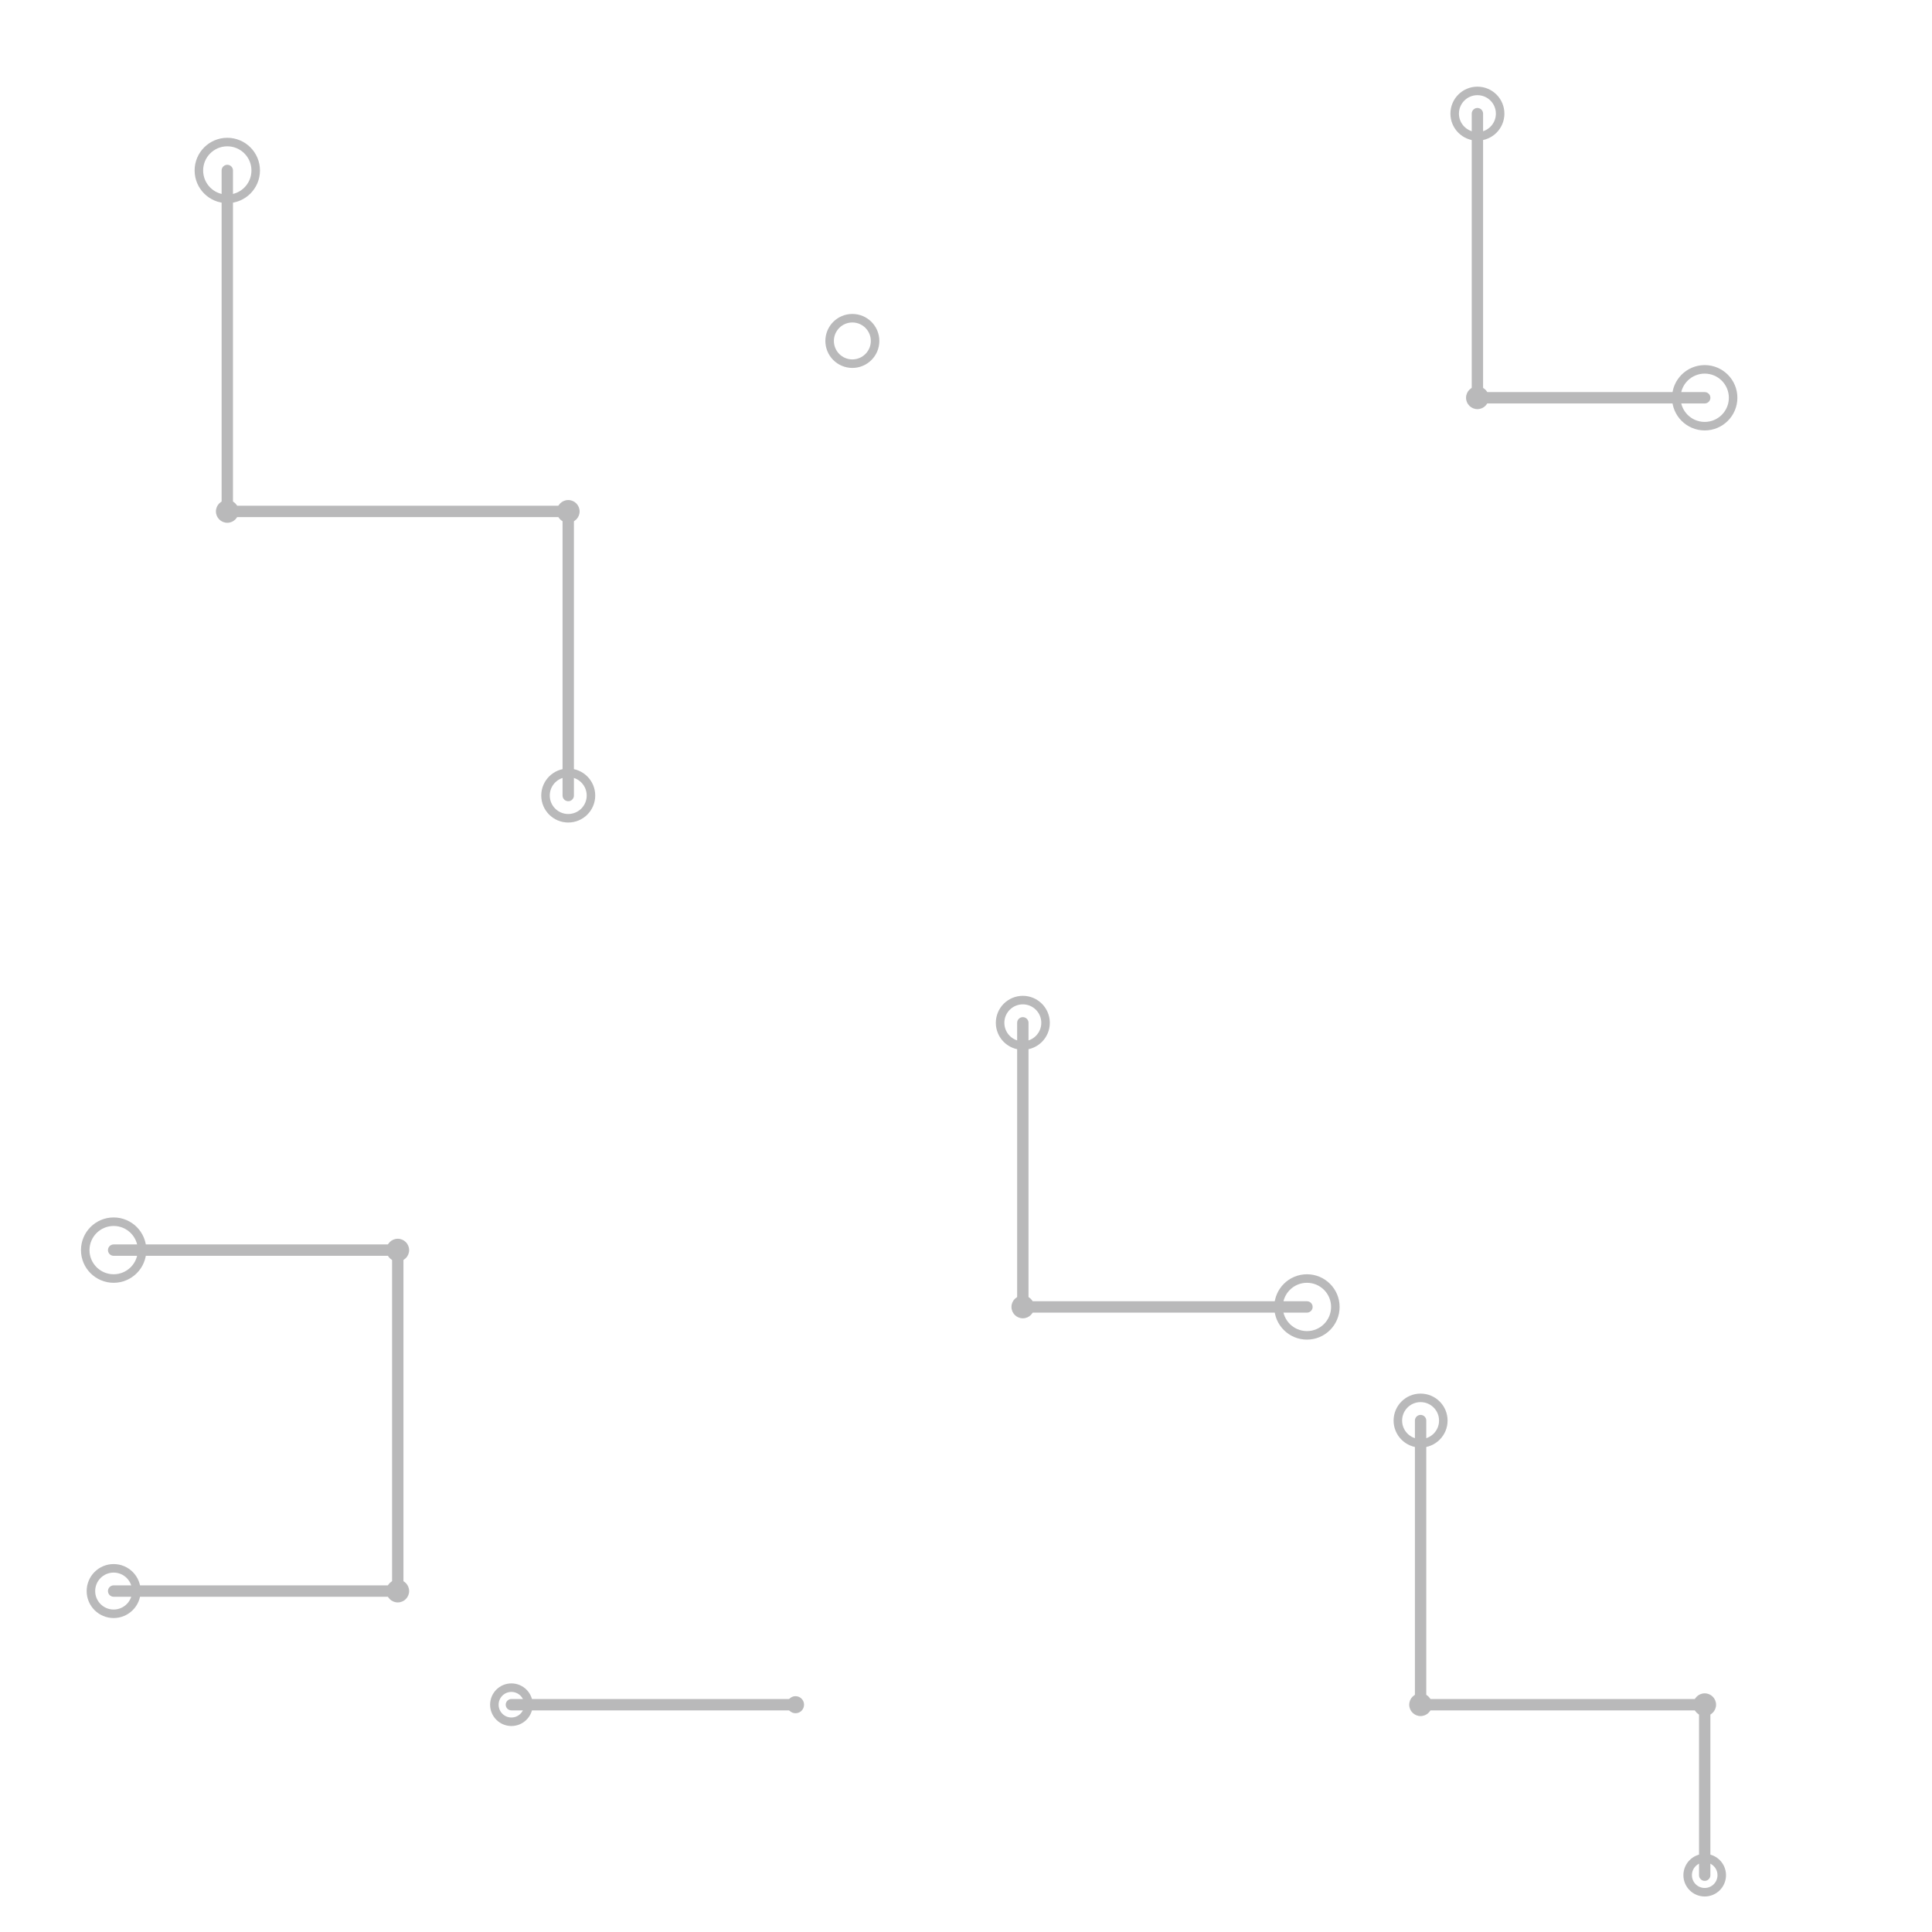
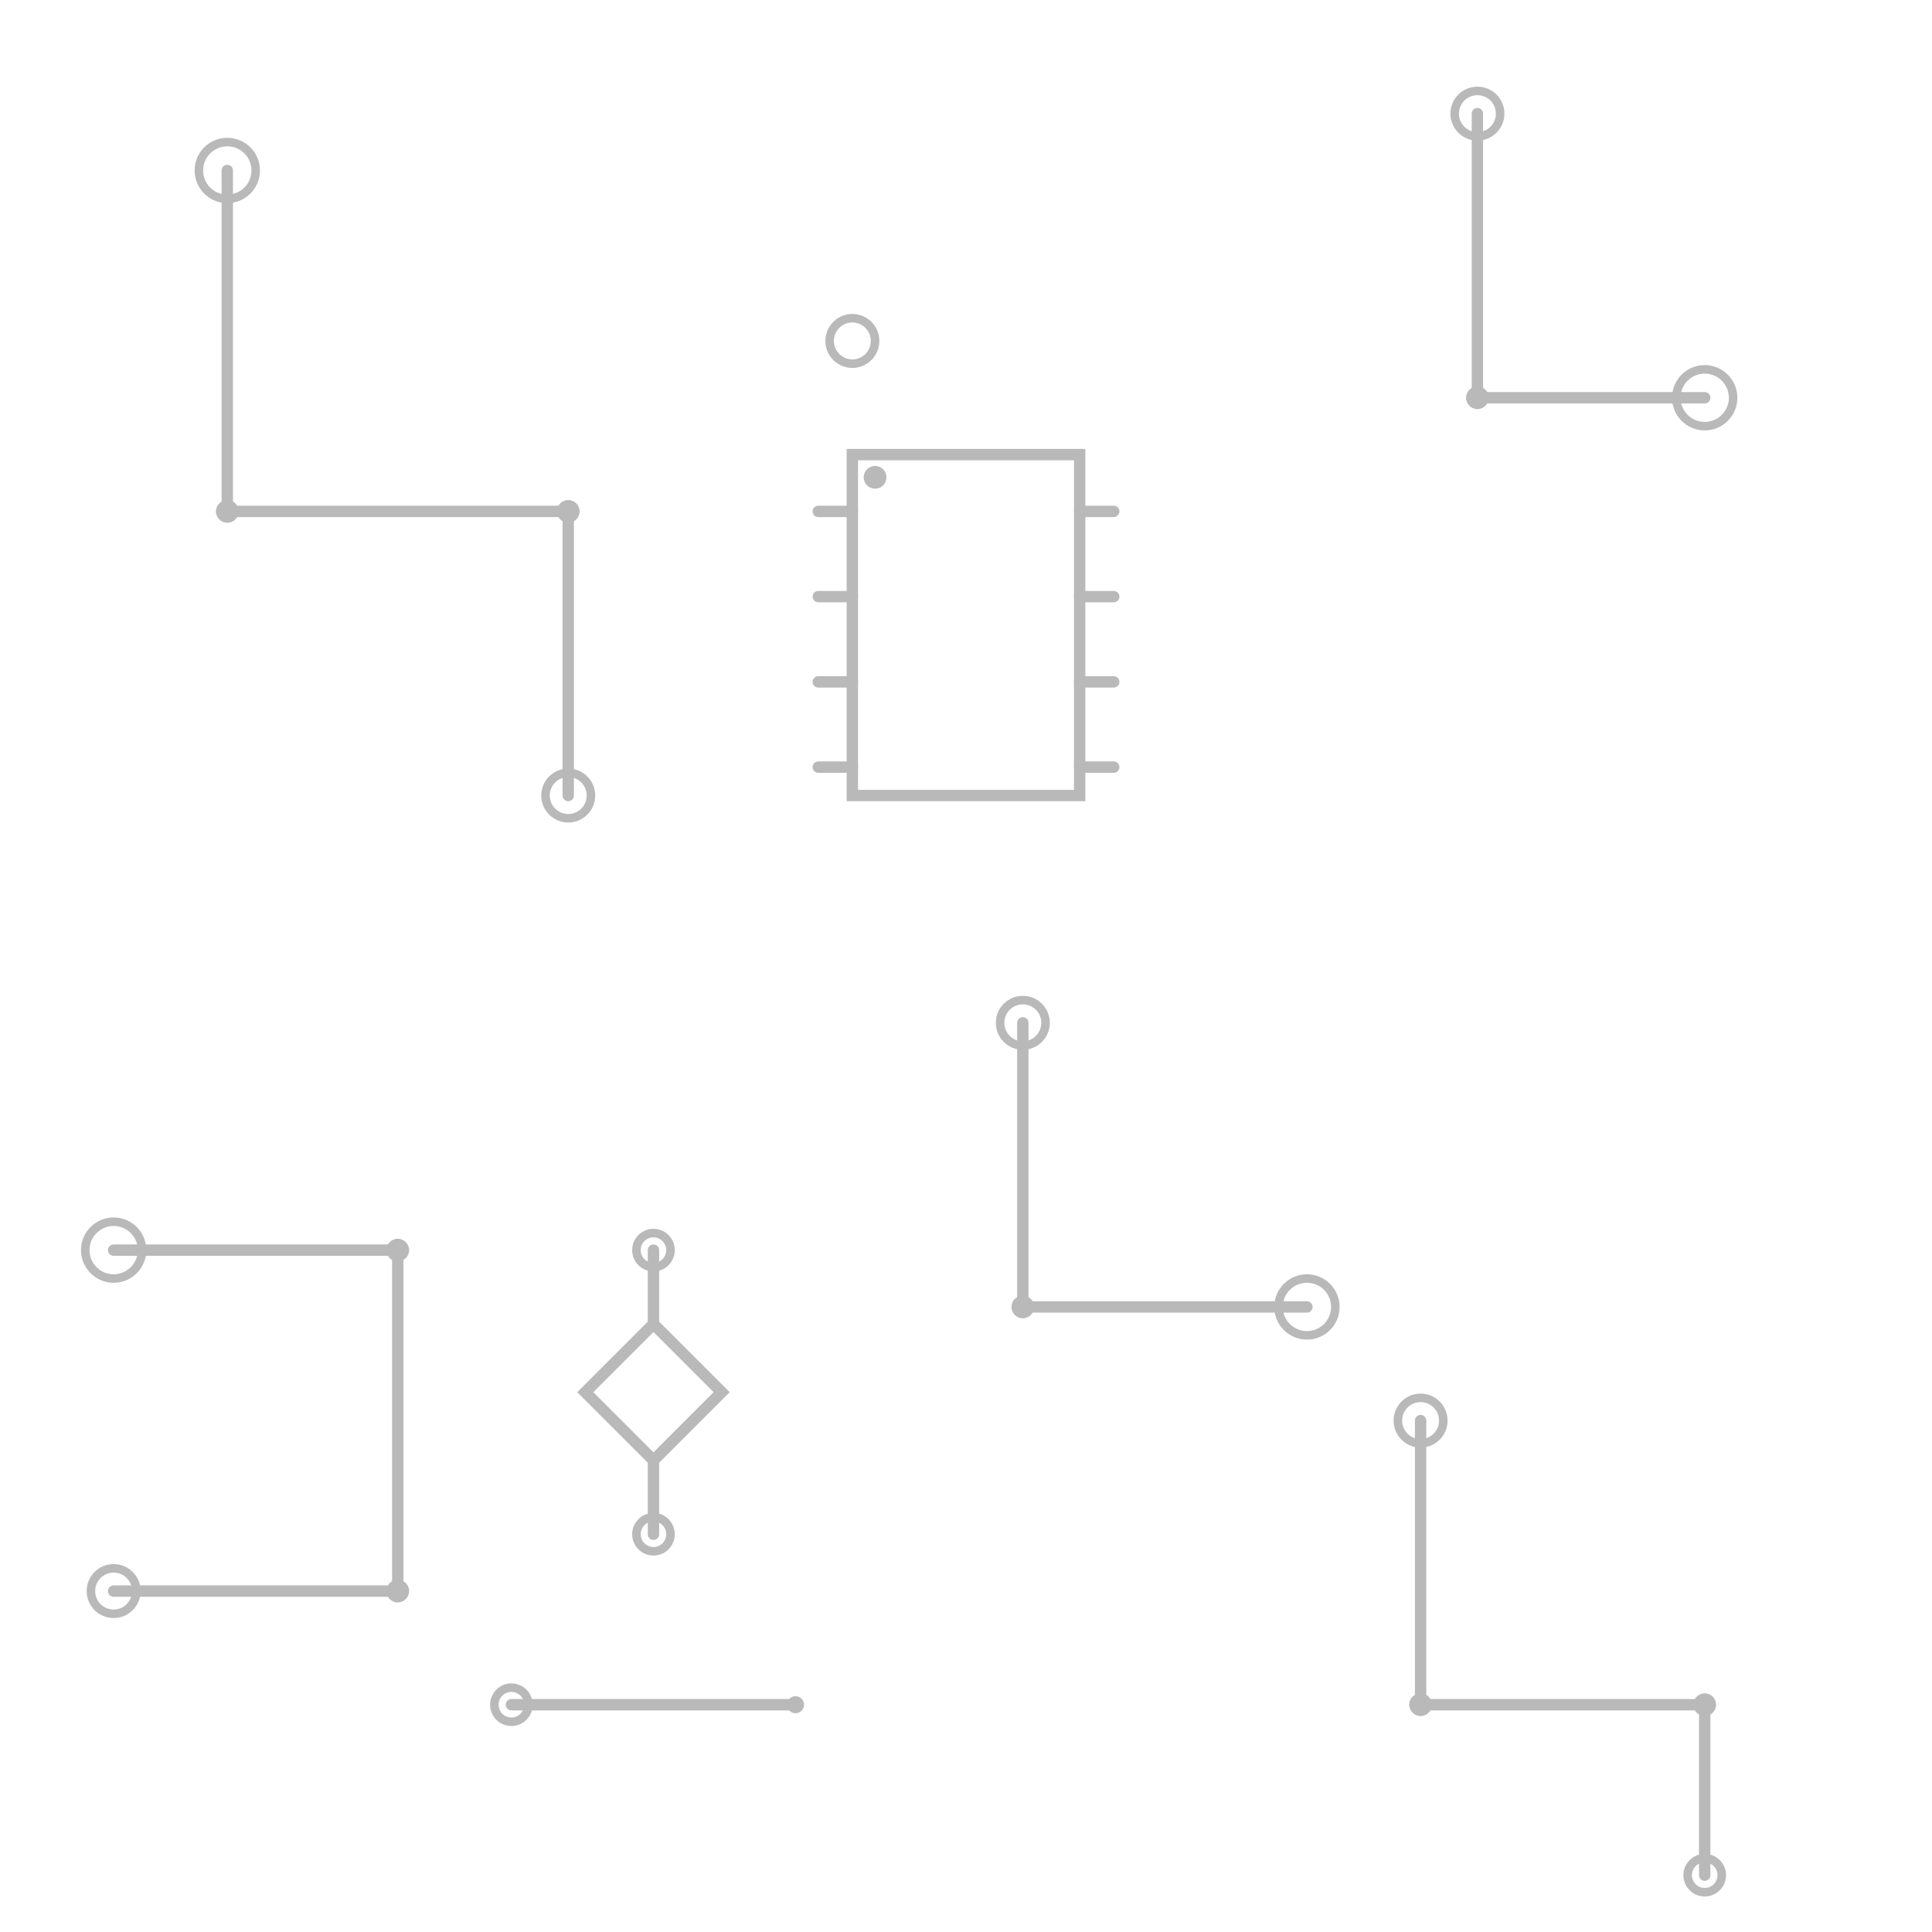
<svg xmlns="http://www.w3.org/2000/svg" width="340" height="340" viewBox="0 0 340 340">
  <g fill="none" stroke="#b9b9ba" stroke-width="2" stroke-linecap="round" stroke-linejoin="round">
    <path d="M40,30 L40,90 L100,90 L100,140" />
    <path d="M260,20 L260,70 L300,70" />
    <path d="M20,220 L70,220 L70,280 L20,280" />
    <path d="M180,180 L180,230 L230,230" />
    <path d="M250,250 L250,300 L300,300 L300,330" />
    <path d="M90,300 L140,300" />
+     <path d="M115,220 L115,233 M115,257 L115,270" />
+   </g>
+   <g fill="none" stroke="#b9b9ba" stroke-width="2" stroke-linecap="round">
+     <rect x="150" y="80" width="40" height="60" />
+     <path d="M150,90 L144,90 M150,105 L144,105 M150,120 L144,120 M150,135 L144,135" />
+     <path d="M190,90 L196,90 M190,105 L196,105 M190,120 L196,120 M190,135 L196,135" />
+     <path d="M115,233 L127,245 L115,257 L103,245 Z" />
  </g>
  <g fill="none" stroke="#b9b9ba" stroke-width="1.5">
    <circle cx="40" cy="30" r="5" />
    <circle cx="100" cy="140" r="4" />
    <circle cx="260" cy="20" r="4" />
    <circle cx="300" cy="70" r="5" />
    <circle cx="20" cy="220" r="5" />
    <circle cx="20" cy="280" r="4" />
    <circle cx="180" cy="180" r="4" />
    <circle cx="230" cy="230" r="5" />
    <circle cx="250" cy="250" r="4" />
    <circle cx="300" cy="330" r="3" />
    <circle cx="150" cy="60" r="4" />
    <circle cx="90" cy="300" r="3" />
+     <circle cx="115" cy="220" r="3" />
+     <circle cx="115" cy="270" r="3" />
  </g>
  <g fill="#b9b9ba">
    <circle cx="40" cy="90" r="2" />
    <circle cx="100" cy="90" r="2" />
    <circle cx="260" cy="70" r="2" />
    <circle cx="70" cy="220" r="2" />
    <circle cx="70" cy="280" r="2" />
    <circle cx="180" cy="230" r="2" />
    <circle cx="250" cy="300" r="2" />
    <circle cx="300" cy="300" r="2" />
    <circle cx="140" cy="300" r="1.5" />
+     <circle cx="154" cy="84" r="2" />
  </g>
</svg>
